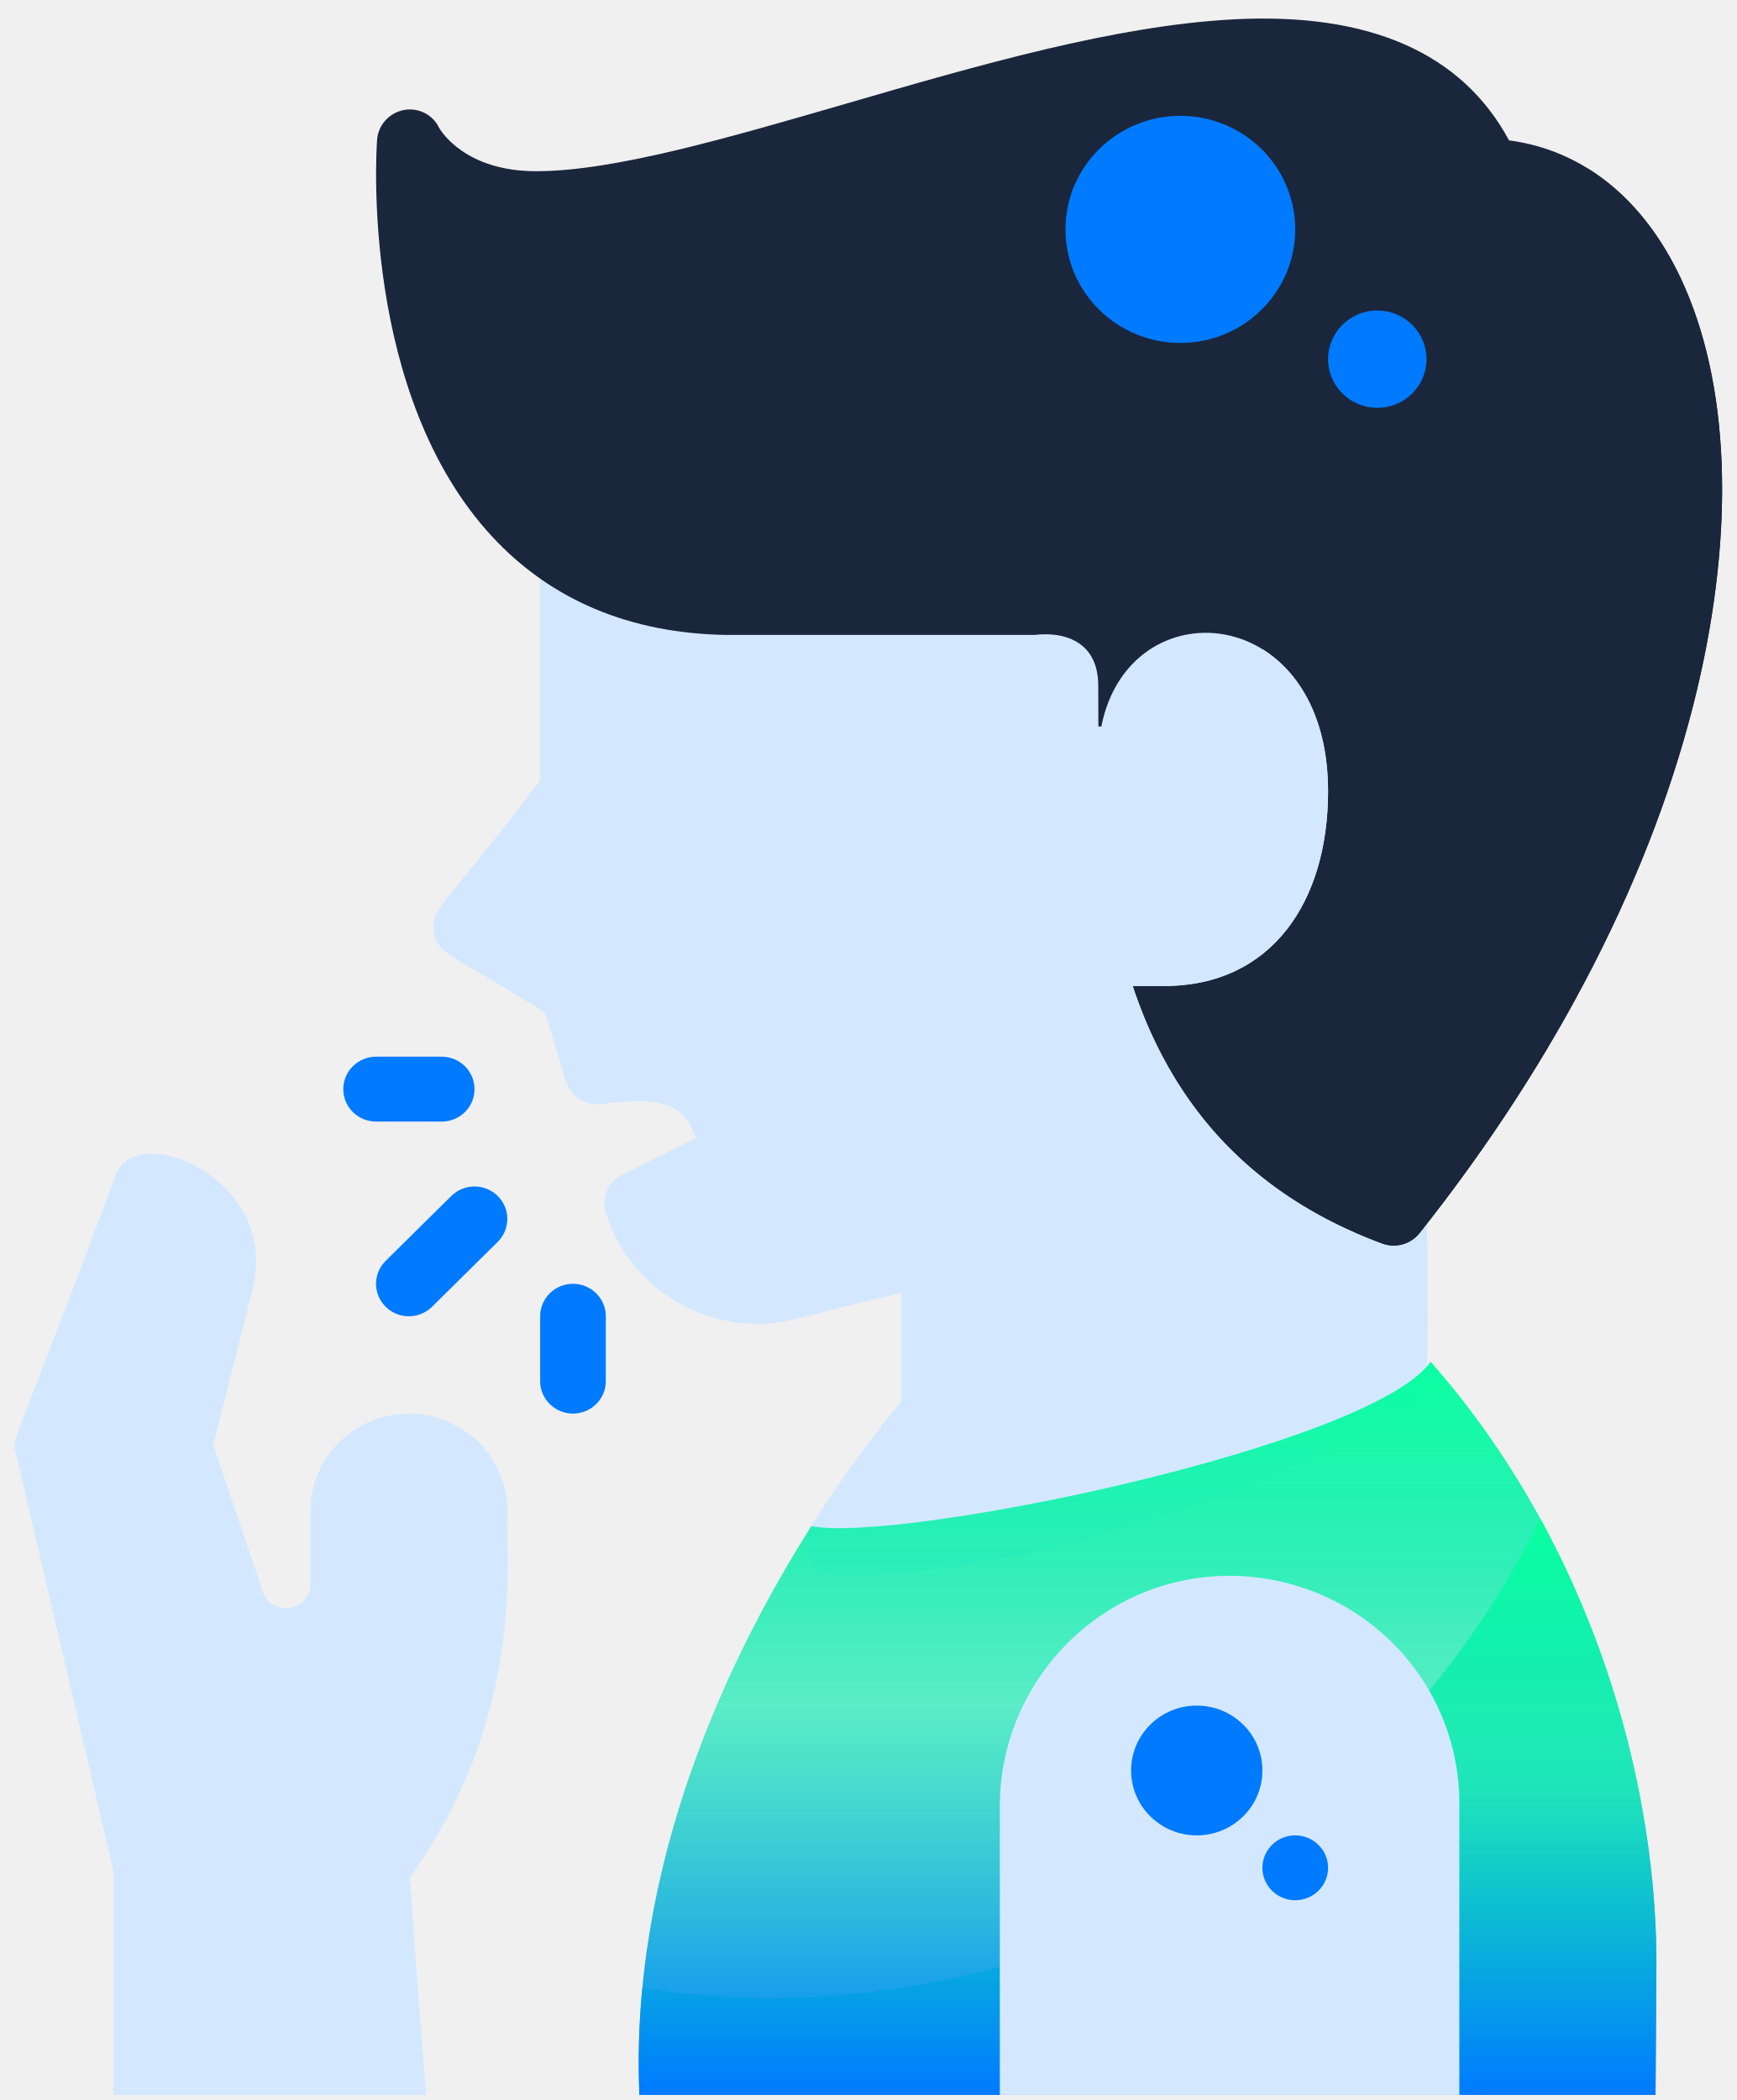
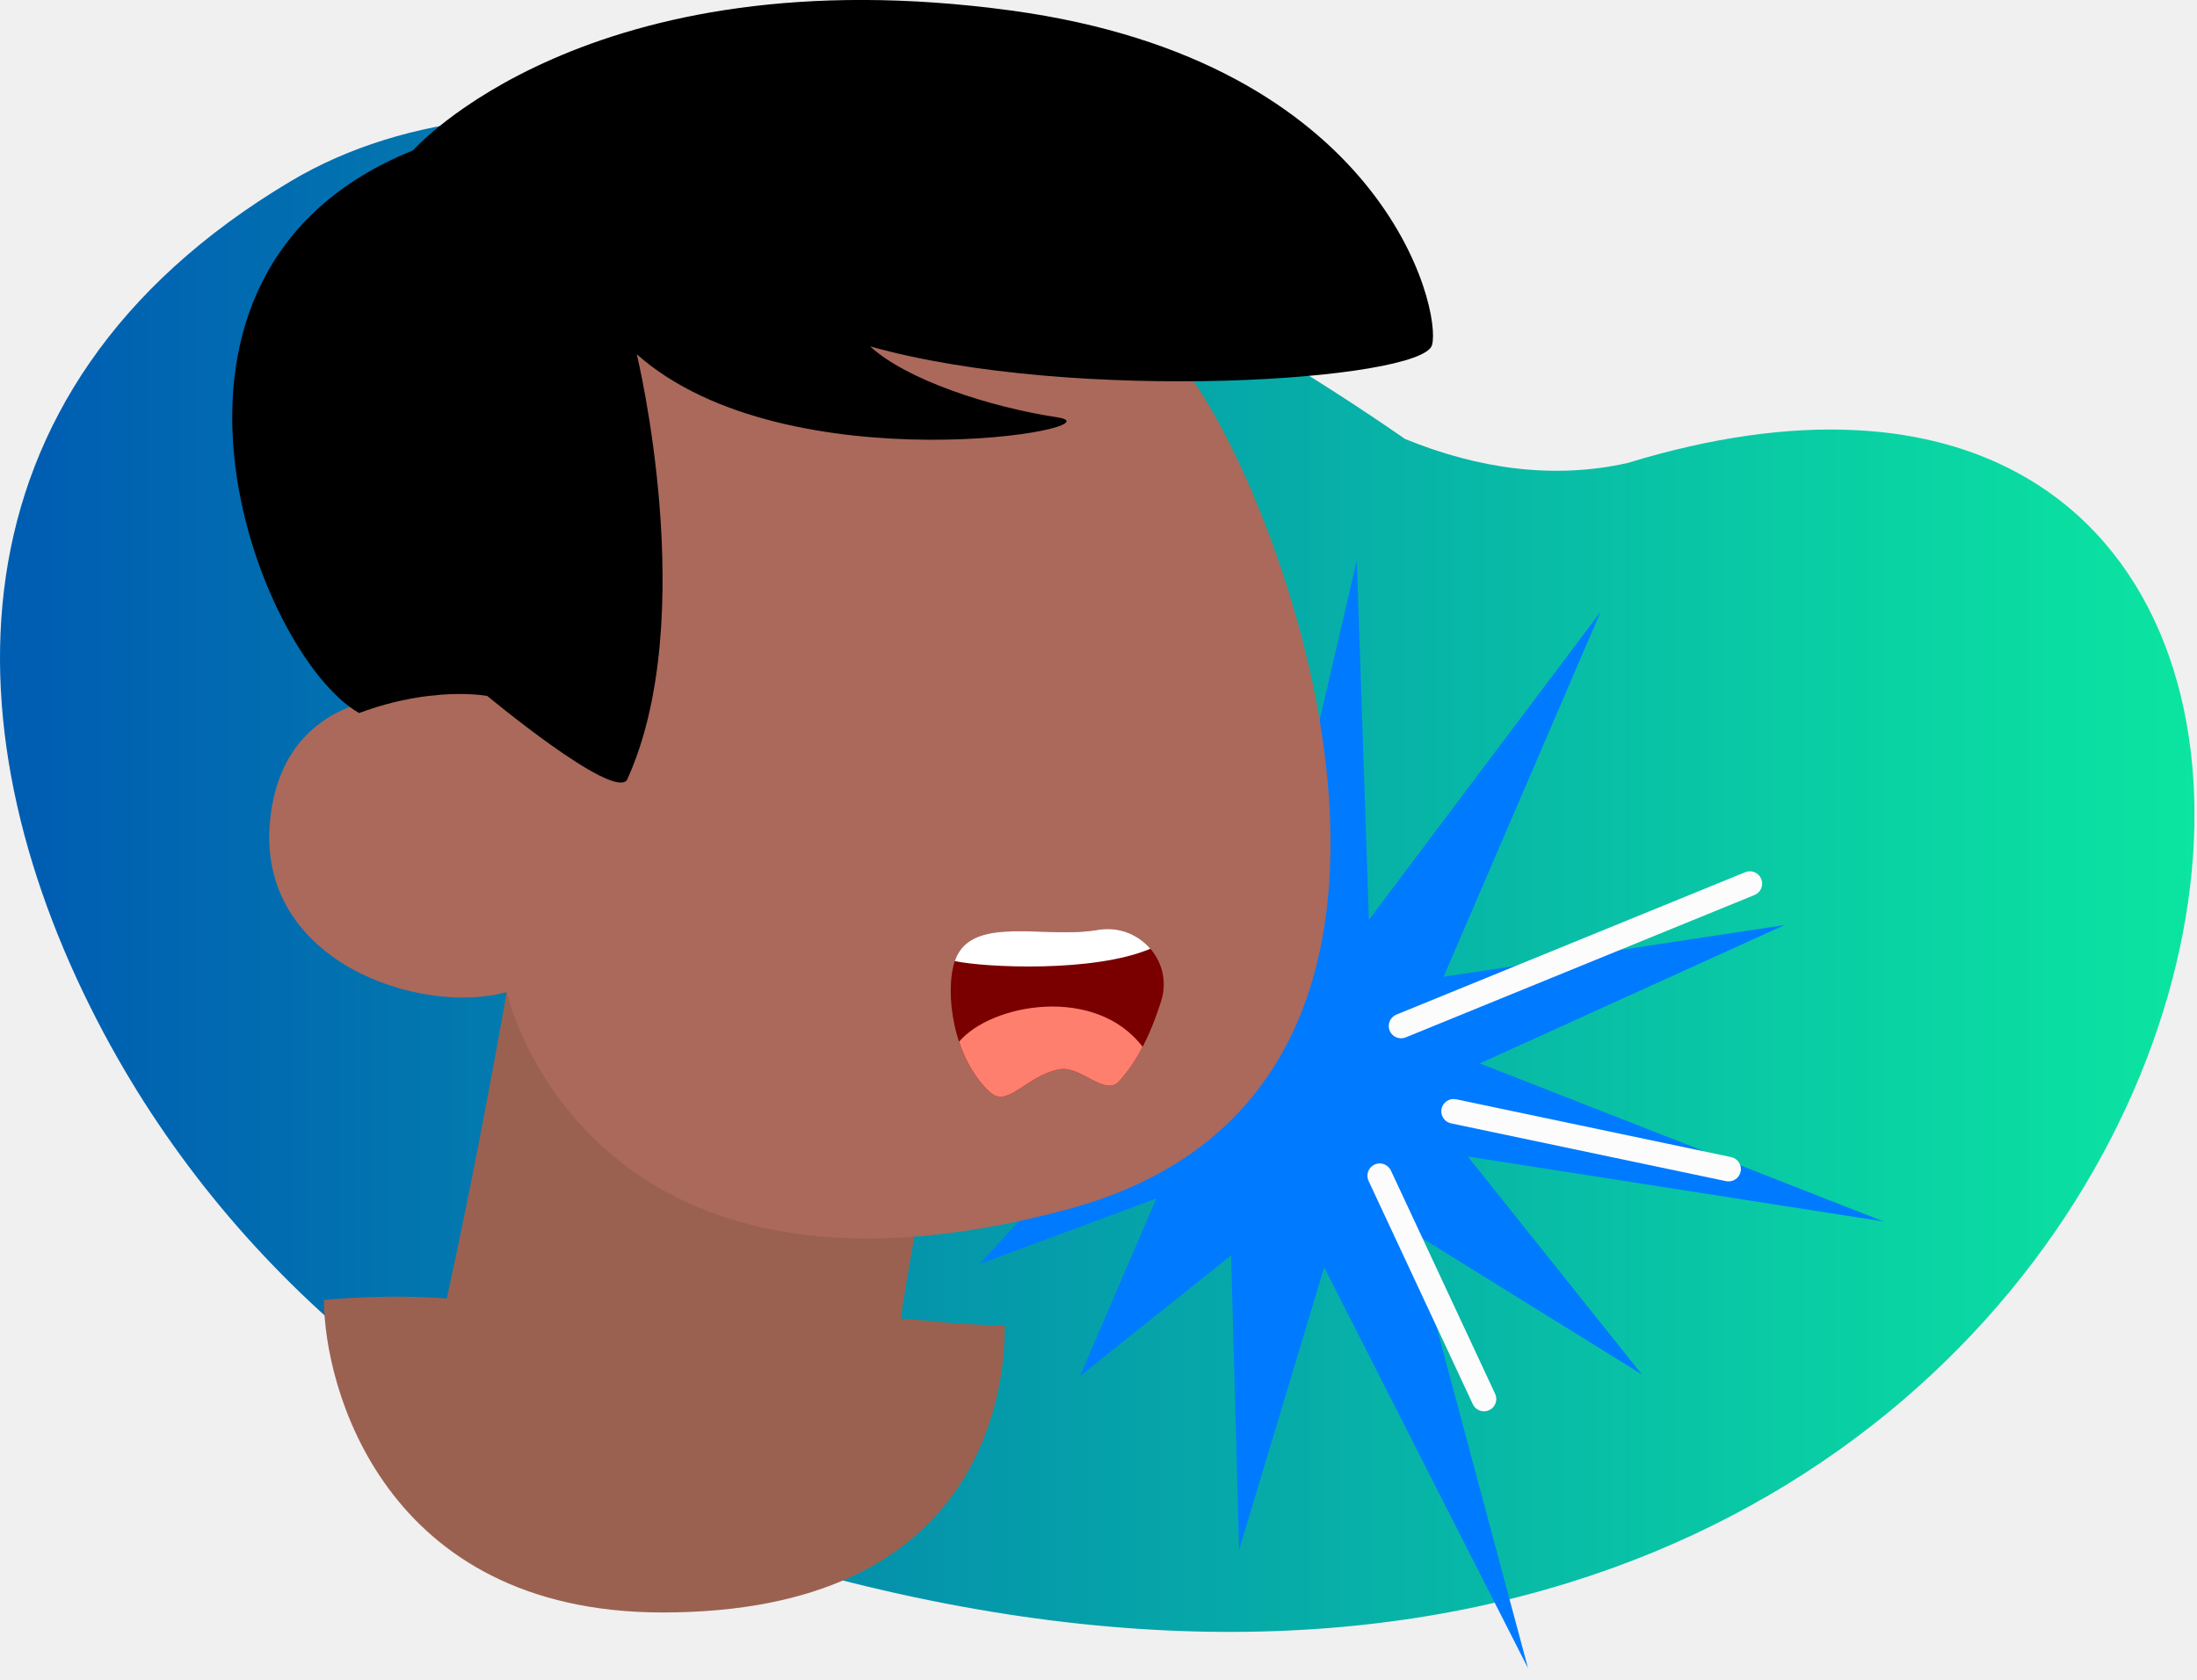
- <svg xmlns="http://www.w3.org/2000/svg" width="67" height="81" viewBox="0 0 67 81" fill="none">
-   <path d="M31.29 58.864C32.341 57.191 33.501 55.587 34.764 54.063V49.87C30.913 50.774 30.413 51.063 29.19 51.063C27.884 51.056 26.614 50.636 25.566 49.865C24.518 49.094 23.748 48.011 23.367 46.776C23.281 46.494 23.299 46.191 23.417 45.92C23.535 45.65 23.747 45.429 24.013 45.297L26.852 43.895C26.419 42.865 26.003 42.189 23.221 42.586C22.921 42.628 22.615 42.563 22.36 42.402C22.104 42.24 21.916 41.994 21.828 41.707L21.028 39.072C17.646 36.873 16.913 36.914 16.741 35.976C16.565 35.015 17.192 34.941 20.836 30.094V20.736H55.022C54.773 54.139 55.611 53.685 54.371 54.367C53.898 54.626 42.671 60.727 32.369 60.78C32.142 60.781 31.92 60.722 31.724 60.609C31.528 60.496 31.367 60.333 31.256 60.138C31.146 59.942 31.091 59.72 31.097 59.496C31.103 59.272 31.17 59.054 31.29 58.864Z" fill="#D3E8FF" />
-   <path d="M34.769 50.029V54.063C33.506 55.587 32.345 57.191 31.295 58.864C31.174 59.054 31.108 59.272 31.102 59.496C31.096 59.72 31.151 59.942 31.262 60.137C31.372 60.333 31.533 60.496 31.729 60.609C31.925 60.722 32.148 60.781 32.374 60.78C42.676 60.727 53.903 54.627 54.376 54.366C54.573 54.258 54.738 54.099 54.852 53.907C54.967 53.715 55.027 53.496 55.027 53.273V26.454C53.611 31.613 51.061 36.401 47.559 40.476C44.058 44.55 39.691 47.812 34.769 50.029Z" fill="#D3E8FF" />
-   <path d="M63.86 80.804H24.666C24.281 71.878 28.109 63.892 31.295 58.865C34.769 59.53 52.906 55.776 55.185 52.522C61.358 59.53 64.031 68.749 63.89 76.306L63.86 80.804Z" fill="url(#paint0_linear_202_645)" />
-   <path d="M59.41 58.569C56.362 64.857 51.352 70.012 45.117 73.274C38.882 76.537 31.752 77.735 24.776 76.692C24.645 78.058 24.608 79.432 24.666 80.804H63.86L63.89 76.305C63.993 70.777 62.588 64.36 59.41 58.569Z" fill="url(#paint1_linear_202_645)" />
-   <path d="M53.761 48.043C53.609 48.043 53.458 48.016 53.316 47.963C42.365 43.898 42.365 32.969 42.365 26.439C42.365 25.991 42.266 25.368 41.788 24.943C41.368 24.569 40.72 24.406 39.964 24.484C39.921 24.488 39.877 24.491 39.833 24.491H28.021C24.299 24.429 21.258 23.151 18.981 20.693C13.9 15.207 14.516 5.804 14.545 5.406C14.562 5.128 14.673 4.862 14.859 4.652C15.045 4.442 15.296 4.299 15.574 4.244C15.846 4.192 16.128 4.231 16.375 4.355C16.622 4.479 16.82 4.681 16.937 4.929C17.024 5.081 17.969 6.604 20.678 6.604C23.666 6.604 28.034 5.335 32.659 3.992C37.752 2.512 43.019 0.982 47.607 0.745C52.832 0.476 56.395 2.045 58.21 5.414C61.054 5.789 63.387 7.655 64.835 10.737C66.718 14.749 66.941 20.385 65.46 26.607C63.798 33.591 60.097 40.838 54.757 47.564C54.639 47.714 54.487 47.834 54.315 47.917C54.142 48 53.953 48.043 53.761 48.043Z" fill="#1A263C" />
-   <path d="M64.835 10.737C63.946 8.846 62.724 7.415 61.255 6.503C60.801 12.294 58.871 17.877 55.646 22.733C52.421 27.588 48.005 31.558 42.81 34.272C43.659 39.67 46.128 45.295 53.316 47.963C53.568 48.057 53.843 48.069 54.102 47.997C54.361 47.925 54.591 47.773 54.757 47.564C60.097 40.838 63.797 33.591 65.46 26.607C66.941 20.385 66.718 14.749 64.835 10.737Z" fill="#1A263C" />
-   <path d="M44.898 38.032H39.833V28.021H42.483C43.557 22.585 51.229 23.177 51.229 30.523C51.229 34.747 49.076 38.032 44.898 38.032Z" fill="#D3E8FF" />
-   <path d="M45.531 13.228C47.978 13.228 49.962 11.267 49.962 8.848C49.962 6.429 47.978 4.468 45.531 4.468C43.083 4.468 41.099 6.429 41.099 8.848C41.099 11.267 43.083 13.228 45.531 13.228Z" fill="#007AFF" />
-   <path d="M53.128 15.731C54.177 15.731 55.027 14.89 55.027 13.854C55.027 12.817 54.177 11.976 53.128 11.976C52.079 11.976 51.228 12.817 51.228 13.854C51.228 14.89 52.079 15.731 53.128 15.731Z" fill="#007AFF" />
-   <path d="M56.293 80.804H38.567V69.674C38.567 64.867 42.429 60.856 47.293 60.782C48.468 60.766 49.634 60.98 50.725 61.412C51.815 61.845 52.808 62.487 53.645 63.302C54.483 64.117 55.148 65.088 55.602 66.159C56.057 67.23 56.292 68.38 56.293 69.541V80.804Z" fill="#D3E8FF" />
-   <path d="M48.695 25.04C48.695 25.066 48.696 25.091 48.696 25.116C48.697 27.805 47.935 30.44 46.498 32.723C45.06 35.006 43.004 36.845 40.563 38.032H44.898C49.076 38.032 51.229 34.747 51.229 30.523C51.229 27.737 50.124 25.923 48.695 25.04Z" fill="#D3E8FF" />
-   <path d="M46.164 70.793C47.562 70.793 48.696 69.672 48.696 68.29C48.696 66.907 47.562 65.787 46.164 65.787C44.765 65.787 43.631 66.907 43.631 68.29C43.631 69.672 44.765 70.793 46.164 70.793Z" fill="#007AFF" />
-   <path d="M49.962 73.295C50.662 73.295 51.229 72.735 51.229 72.044C51.229 71.353 50.662 70.793 49.962 70.793C49.263 70.793 48.696 71.353 48.696 72.044C48.696 72.735 49.263 73.295 49.962 73.295Z" fill="#007AFF" />
-   <path d="M17.038 43.261H14.507C14.172 43.261 13.85 43.13 13.612 42.895C13.375 42.66 13.241 42.342 13.241 42.01C13.241 41.678 13.375 41.36 13.612 41.125C13.85 40.89 14.172 40.758 14.507 40.758H17.038C17.374 40.758 17.696 40.89 17.933 41.125C18.171 41.36 18.304 41.678 18.304 42.01C18.304 42.342 18.171 42.66 17.933 42.895C17.696 43.13 17.374 43.261 17.038 43.261Z" fill="#007AFF" />
-   <path d="M22.102 54.524C21.767 54.524 21.445 54.392 21.207 54.157C20.97 53.923 20.836 53.604 20.836 53.273V50.77C20.836 50.438 20.97 50.12 21.207 49.885C21.445 49.65 21.767 49.518 22.102 49.518C22.438 49.518 22.76 49.65 22.998 49.885C23.235 50.12 23.369 50.438 23.369 50.77V53.273C23.369 53.604 23.235 53.923 22.998 54.157C22.76 54.392 22.438 54.524 22.102 54.524Z" fill="#007AFF" />
-   <path d="M15.772 50.77C15.521 50.77 15.276 50.697 15.068 50.559C14.86 50.422 14.698 50.226 14.602 49.997C14.506 49.769 14.481 49.517 14.53 49.274C14.579 49.032 14.699 48.809 14.876 48.634L17.409 46.131C17.646 45.896 17.968 45.764 18.304 45.764C18.64 45.764 18.962 45.896 19.199 46.131C19.437 46.365 19.57 46.684 19.57 47.016C19.57 47.347 19.437 47.666 19.199 47.901L16.667 50.403C16.55 50.52 16.41 50.612 16.256 50.675C16.103 50.738 15.938 50.77 15.772 50.77Z" fill="#007AFF" />
-   <path d="M4.378 72.187V80.804H16.437C16.26 78.658 16.047 75.919 15.806 72.409C20.499 65.898 19.422 59.487 19.572 58.279C19.572 57.283 19.172 56.328 18.46 55.624C17.747 54.92 16.781 54.524 15.774 54.524C14.767 54.524 13.8 54.92 13.088 55.624C12.376 56.328 11.976 57.283 11.976 58.279V61.102C11.976 61.323 11.896 61.537 11.751 61.705C11.606 61.874 11.406 61.986 11.185 62.021C10.964 62.056 10.738 62.013 10.547 61.899C10.356 61.784 10.212 61.606 10.141 61.397L8.228 55.726L9.75 49.71C10.816 45.495 5.28 43.161 4.459 45.325C0.542 55.856 0.458 55.398 0.612 56.057L4.378 72.187Z" fill="#D3E8FF" />
-   <path d="M19.572 58.279C19.572 58.251 19.57 58.223 19.57 58.195C16.572 64.738 11.128 69.879 4.378 72.54V80.804H16.437C16.26 78.658 16.047 75.919 15.806 72.409C20.499 65.899 19.422 59.487 19.572 58.279Z" fill="#D3E8FF" />
+ <svg xmlns="http://www.w3.org/2000/svg" width="85" height="65" viewBox="0 0 85 65" fill="none">
+   <path d="M70.904 30.193L56.527 36.063L56.887 36.946L71.264 31.075L70.904 30.193Z" fill="#FCFCFC" />
+   <path d="M57.018 41.139L56.822 42.072L68.392 44.505L68.588 43.573L57.018 41.139Z" fill="#FCFCFC" />
+   <path d="M52.704 45.909L51.84 46.312L56.276 55.816L57.14 55.413L52.704 45.909Z" fill="#FCFCFC" />
+   <path d="M49.103 13.595C50.862 14.65 52.62 15.781 54.359 16.985C57.219 18.155 60.135 18.55 62.964 17.917C66.278 16.904 69.212 16.517 71.771 16.644C98.988 17.965 83.577 77.284 28.5 59.989C18.058 56.71 9.155 49.619 4.007 39.96C-2.033 28.628 -2.446 15.162 11.248 7.012C20.164 1.705 34.798 5.045 49.103 13.594V13.595Z" fill="url(#paint0_linear_611_2612)" />
+   <path d="M51.232 49.04L47.941 59.962L47.63 48.577L41.786 53.245L44.741 46.374L37.916 48.907L43.135 43.155L43.34 43.023L43.277 42.999L44.819 41.3C46.532 39.411 47.356 37.042 47.305 34.74C47.278 33.581 47.031 32.439 46.563 31.384L49.359 35.131L52.495 21.698L52.962 35.594L61.926 23.675L55.85 37.797L69.04 35.797L57.25 41.149L72.876 47.266L56.787 44.752L63.521 53.183L54.584 47.641L59.118 64.552L51.233 49.041L51.232 49.04Z" fill="#007AFF" />
+   <path d="M35.513 47.093C35.513 47.093 35.025 49.752 34.851 51.018C36.937 51.185 36.332 51.206 38.878 51.3C38.878 53.984 37.904 62.395 25.638 62.395C14.842 62.395 12.534 53.654 12.534 50.302C12.534 50.302 14.884 50.061 17.285 50.246C18.532 44.588 19.603 38.392 19.603 38.392C19.603 38.392 33.819 42.309 35.513 47.093Z" fill="#9B6150" />
+   <path d="M16.88 26.931C16.88 26.931 11.073 26.124 10.457 31.664C9.842 37.204 16.261 39.315 19.603 38.391C19.603 38.391 22.584 51.842 41.324 46.79C59.264 41.953 48.62 16.811 45.45 13.882C45.45 13.882 38.862 6.336 23.472 10.294C8.082 14.251 16.879 26.93 16.879 26.93L16.88 26.931Z" fill="#AA695B" />
+   <path d="M24.637 13.709C24.637 13.709 27.117 23.931 24.256 30.185C23.683 30.948 18.853 26.93 18.853 26.93C18.853 26.93 16.755 26.523 13.894 27.591C9.953 25.354 4.249 10.547 15.978 5.82C15.978 5.82 22.708 -1.827 39.127 0.408C53.533 2.37 55.785 11.979 55.404 13.352C55.022 14.725 41.609 15.64 33.664 13.403C35.064 14.691 38.24 15.742 40.91 16.149C43.58 16.556 30.447 18.868 24.637 13.708V13.709Z" fill="black" />
+   <path d="M44.928 38.723C44.57 39.871 44.05 41.02 43.287 41.849C42.744 42.439 41.809 41.224 40.992 41.377C39.7 41.617 38.994 42.903 38.293 42.255C36.849 40.923 36.546 38.359 36.941 37.189C36.969 37.105 37.001 37.027 37.036 36.958C37.805 35.464 40.441 36.313 42.412 35.992C42.434 35.989 42.459 35.984 42.481 35.981C43.289 35.845 44.034 36.162 44.507 36.711C44.958 37.235 45.16 37.972 44.928 38.723Z" fill="#7A0000" />
+   <path d="M37.105 40.309C37.347 41.041 37.735 41.74 38.293 42.255C38.995 42.904 39.699 41.617 40.993 41.377C41.809 41.226 42.744 42.439 43.288 41.849C43.644 41.461 43.948 41.003 44.207 40.509C42.388 38.113 38.364 38.827 37.105 40.31V40.309Z" fill="#FF7F6F" />
+   <path d="M44.507 36.711C42.334 37.635 38.149 37.444 36.941 37.189C36.969 37.105 37.001 37.027 37.036 36.958C37.805 35.464 40.441 36.313 42.412 35.992C42.434 35.989 42.459 35.984 42.48 35.981C43.289 35.845 44.034 36.162 44.507 36.711Z" fill="white" />
+   <path d="M67.52 33.751L54.025 39.26C53.782 39.36 53.665 39.638 53.764 39.882C53.864 40.125 54.142 40.242 54.386 40.142L67.88 34.633C68.124 34.533 68.241 34.255 68.141 34.011C68.042 33.768 67.764 33.651 67.52 33.751Z" fill="#FCFCFC" />
+   <path d="M56.337 42.537C56.079 42.483 55.826 42.648 55.772 42.905C55.718 43.163 55.883 43.415 56.141 43.469L66.778 45.705C67.036 45.759 67.288 45.594 67.343 45.337C67.397 45.08 67.232 44.827 66.974 44.773L56.337 42.537Z" fill="#FCFCFC" />
+   <path d="M53.813 45.294C53.701 45.055 53.418 44.952 53.179 45.063C52.941 45.175 52.838 45.458 52.949 45.697L56.982 54.337C57.093 54.575 57.377 54.678 57.615 54.567C57.854 54.456 57.957 54.172 57.845 53.934L53.813 45.294Z" fill="#FCFCFC" />
  <defs>
-     <linearGradient id="paint0_linear_202_645" x1="44.267" y1="52.522" x2="44.267" y2="80.804" gradientUnits="userSpaceOnUse">
-       <stop stop-color="#0BFFA1" />
-       <stop offset="0.255" stop-color="#0AEFAC" stop-opacity="0.85" />
-       <stop offset="0.47" stop-color="#09EAB0" stop-opacity="0.65" />
-       <stop offset="1" stop-color="#007AFF" />
-       <stop offset="1" stop-color="#007AFF" stop-opacity="0.29" />
-     </linearGradient>
-     <linearGradient id="paint1_linear_202_645" x1="44.267" y1="58.569" x2="44.267" y2="80.804" gradientUnits="userSpaceOnUse">
-       <stop stop-color="#0BFFA1" />
-       <stop offset="0.255" stop-color="#0AEFAC" stop-opacity="0.85" />
-       <stop offset="0.47" stop-color="#09EAB0" stop-opacity="0.65" />
-       <stop offset="1" stop-color="#007AFF" />
-       <stop offset="1" stop-color="#007AFF" stop-opacity="0.29" />
+     <linearGradient id="paint0_linear_611_2612" x1="2.47099e-05" y1="33.803" x2="84.902" y2="33.803" gradientUnits="userSpaceOnUse">
+       <stop offset="0.02" stop-color="#005EB2" />
+       <stop offset="1" stop-color="#0BE5A1" />
    </linearGradient>
  </defs>
</svg>
